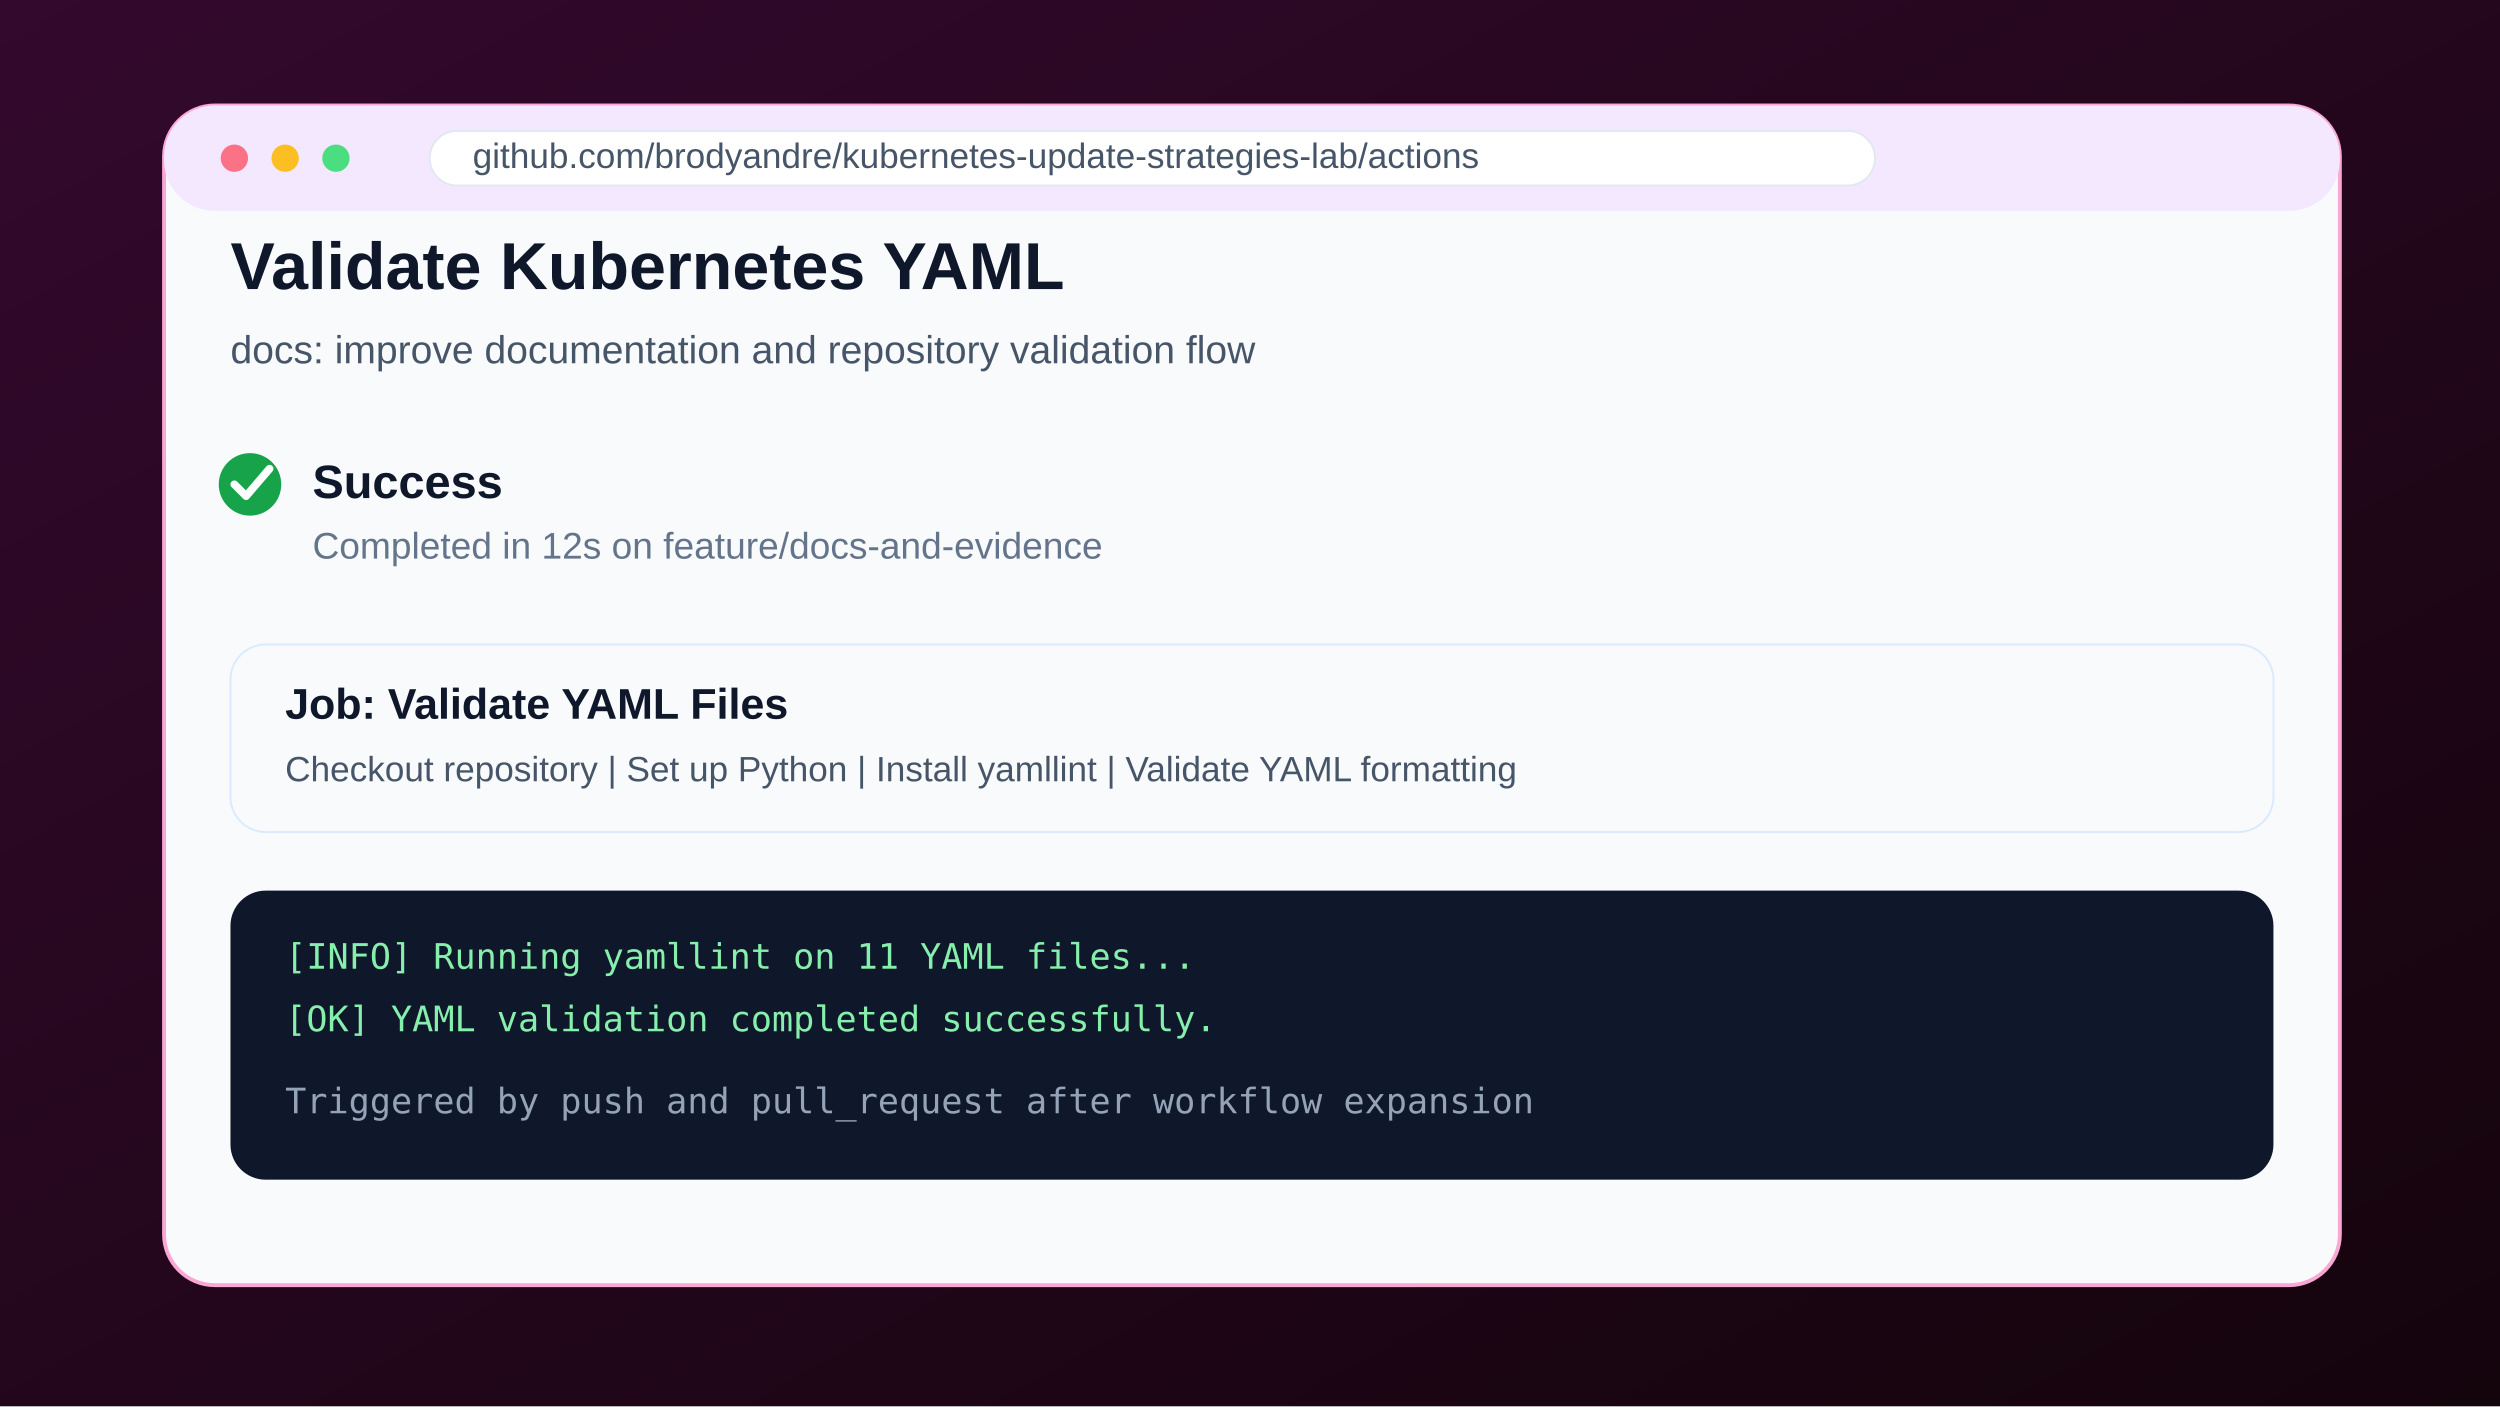
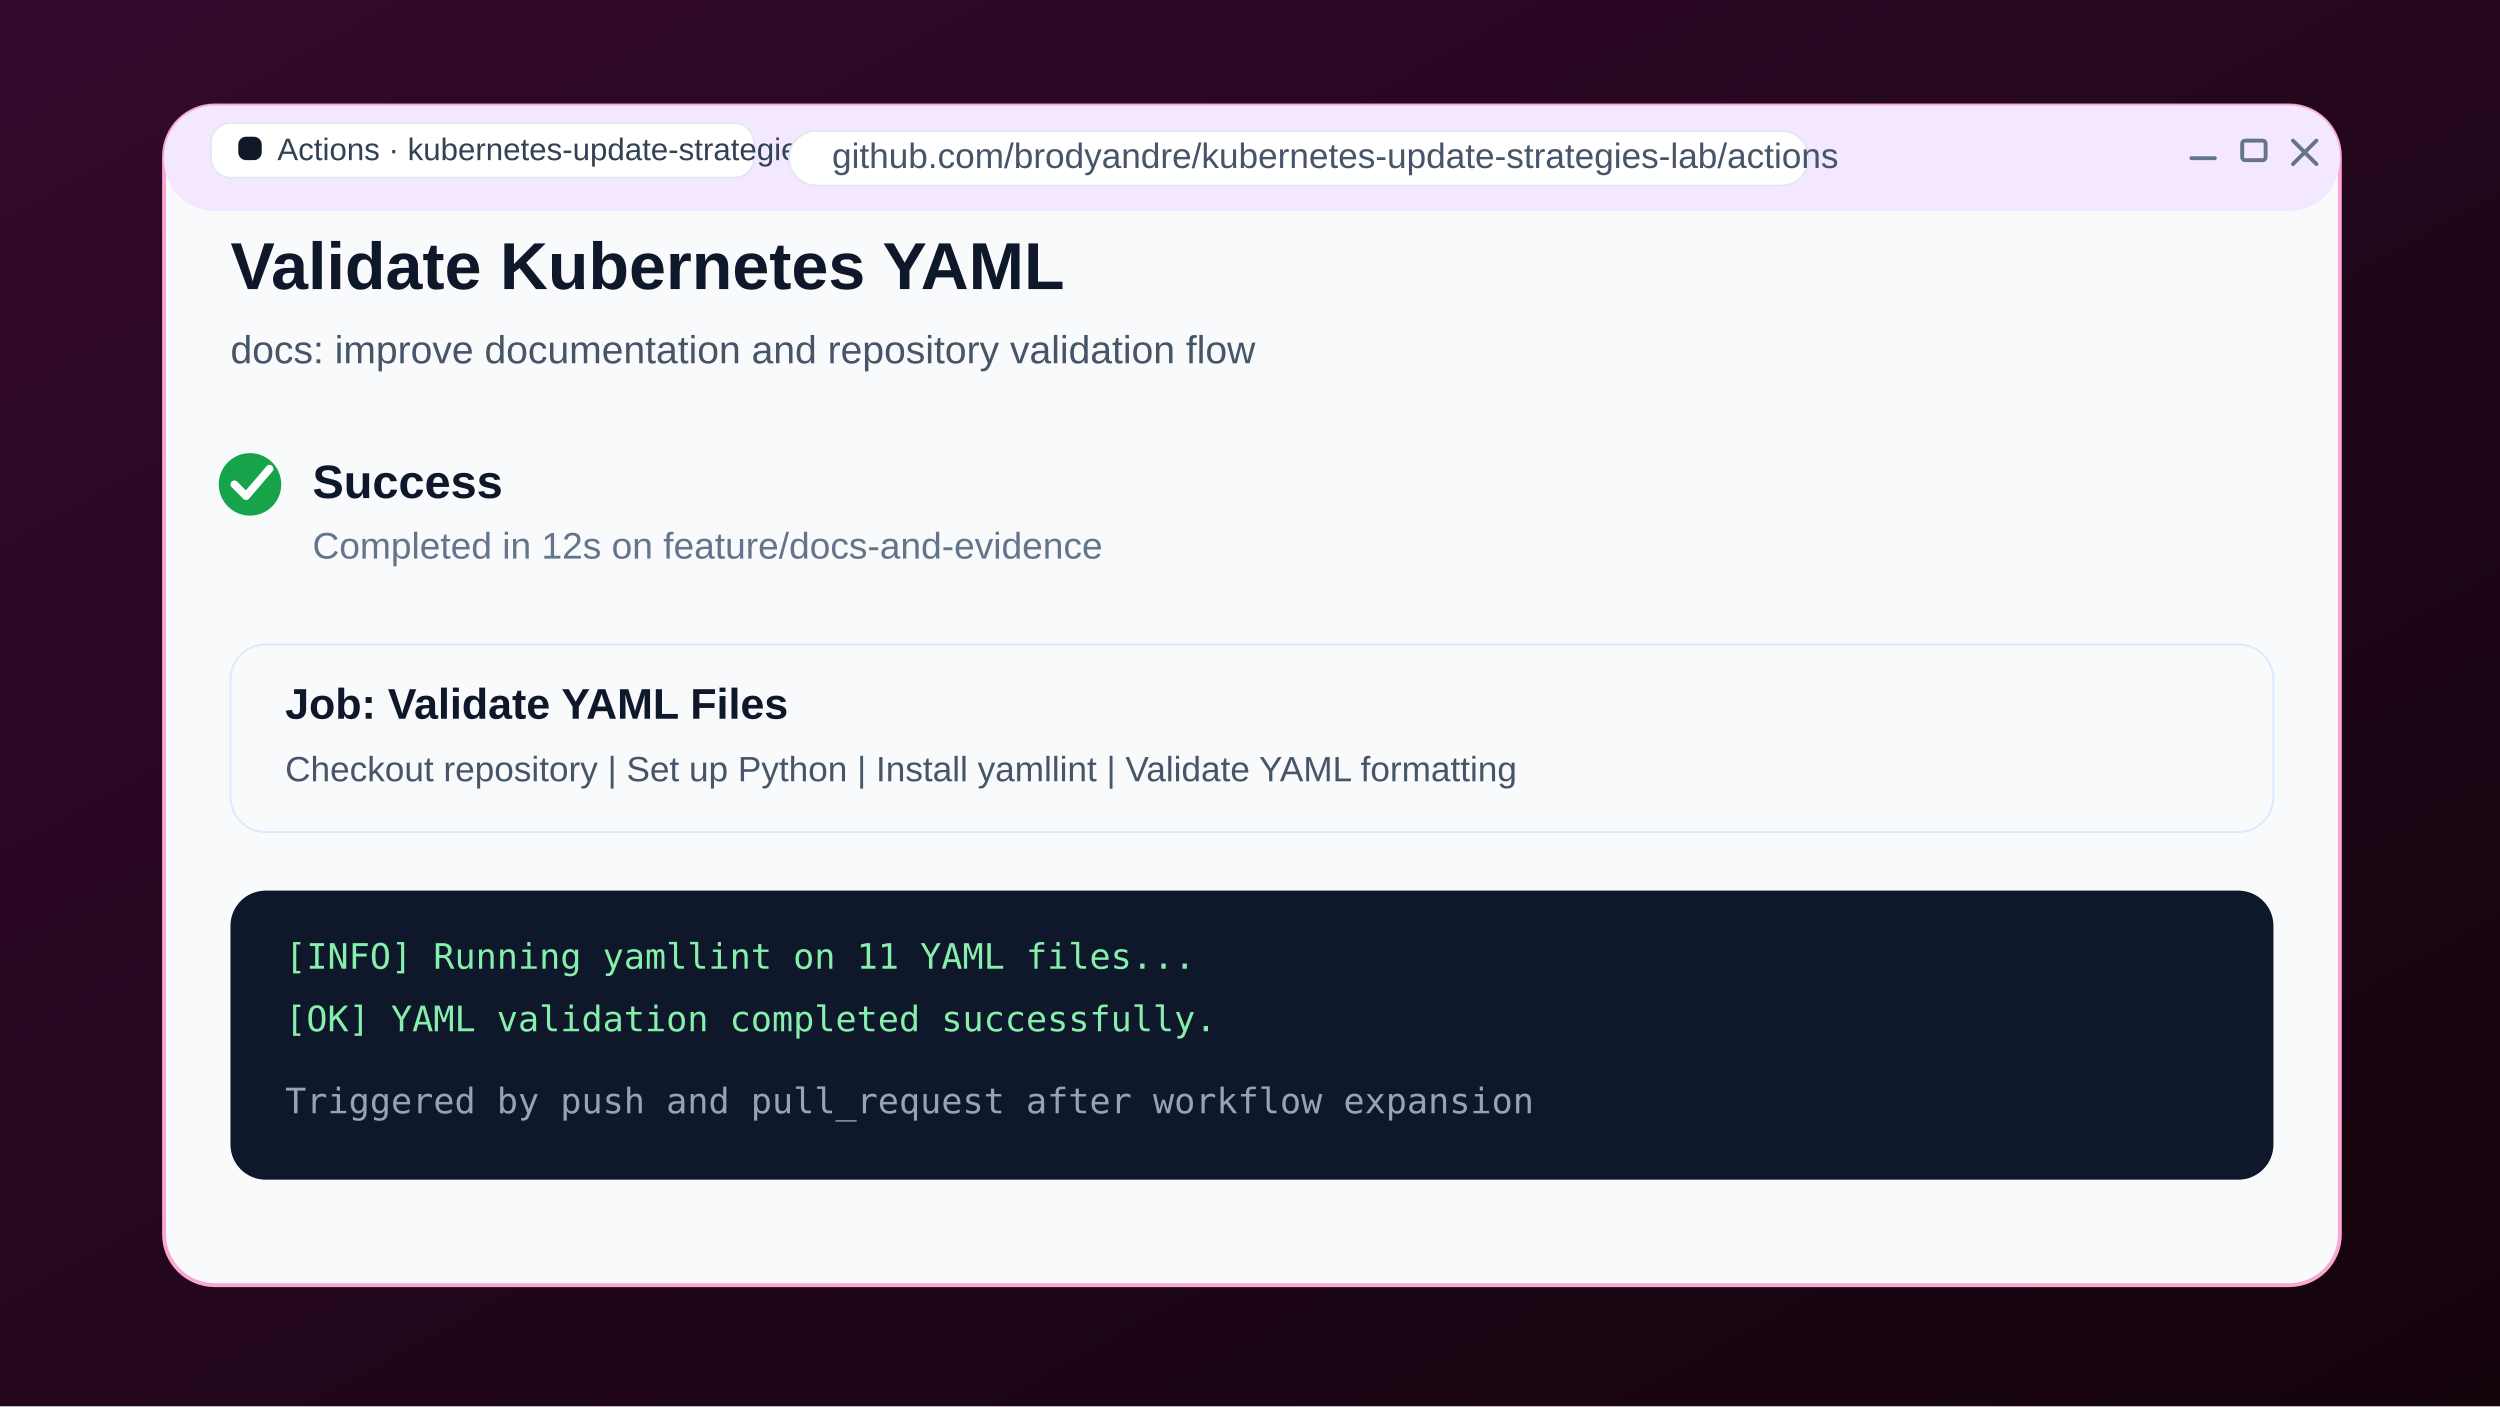
<svg xmlns="http://www.w3.org/2000/svg" width="1280" height="720" viewBox="0 0 1280 720" role="img" aria-labelledby="title desc">
  <defs>
    <linearGradient id="bg" x1="0" x2="1" y1="0" y2="1">
      <stop offset="0%" stop-color="#33092d" />
      <stop offset="100%" stop-color="#14040c" />
    </linearGradient>
  </defs>
  <rect width="1280" height="720" fill="url(#bg)" />
  <rect x="94" y="66" width="1096" height="588" rx="28" fill="#000000" opacity="0.26" />
  <rect x="84" y="54" width="1114" height="604" rx="26" fill="#f8fafc" stroke="#f9a8d4" stroke-width="2" />
  <rect x="84" y="54" width="1114" height="54" rx="26" fill="#f3e8ff" />
-   <circle cx="120" cy="81" r="7" fill="#fb7185" />
-   <circle cx="146" cy="81" r="7" fill="#fbbf24" />
-   <circle cx="172" cy="81" r="7" fill="#4ade80" />
-   <rect x="220" y="67" width="740" height="28" rx="14" fill="#ffffff" stroke="#e2e8f0" />
-   <text x="242" y="86" fill="#475569" font-family="Segoe UI, Arial, sans-serif" font-size="18">github.com/brodyandre/kubernetes-update-strategies-lab/actions</text>
+   <rect x="108" y="63" width="278" height="28" rx="10" fill="#ffffff" stroke="#e2e8f0" />
+   <rect x="122" y="70" width="12" height="12" rx="4" fill="#111827" />
+   <text x="142" y="82" fill="#334155" font-family="Segoe UI, Arial, sans-serif" font-size="16">Actions · kubernetes-update-strategies-lab</text>
+   <rect x="404" y="67" width="522" height="28" rx="14" fill="#ffffff" stroke="#e2e8f0" />
+   <text x="426" y="86" fill="#475569" font-family="Segoe UI, Arial, sans-serif" font-size="18">github.com/brodyandre/kubernetes-update-strategies-lab/actions</text>
+   <g stroke="#64748b" stroke-width="2" stroke-linecap="round" stroke-linejoin="round" fill="none">
+     <line x1="1122" y1="81" x2="1134" y2="81" />
+     <rect x="1148" y="72" width="12" height="10" rx="1.5" />
+     <path d="M1174 72 l12 12 M1186 72 l-12 12" />
+   </g>
  <text x="118" y="148" fill="#0f172a" font-family="Segoe UI, Arial, sans-serif" font-size="34" font-weight="700">Validate Kubernetes YAML</text>
  <text x="118" y="186" fill="#475569" font-family="Segoe UI, Arial, sans-serif" font-size="20">docs: improve documentation and repository validation flow</text>
  <circle cx="128" cy="248" r="16" fill="#16a34a" />
  <path d="M120 248 l6 6 l12 -14" fill="none" stroke="#ffffff" stroke-width="4" stroke-linecap="round" stroke-linejoin="round" />
  <text x="160" y="255" fill="#0f172a" font-family="Segoe UI, Arial, sans-serif" font-size="24" font-weight="700">Success</text>
  <text x="160" y="286" fill="#64748b" font-family="Segoe UI, Arial, sans-serif" font-size="19">Completed in 12s on feature/docs-and-evidence</text>
  <rect x="118" y="330" width="1046" height="96" rx="18" fill="#f8fafc" stroke="#dbeafe" />
  <text x="146" y="368" fill="#0f172a" font-family="Segoe UI, Arial, sans-serif" font-size="22" font-weight="700">Job: Validate YAML Files</text>
  <text x="146" y="400" fill="#475569" font-family="Segoe UI, Arial, sans-serif" font-size="18">Checkout repository  |  Set up Python  |  Install yamllint  |  Validate YAML formatting</text>
  <rect x="118" y="456" width="1046" height="148" rx="18" fill="#0f172a" />
  <g font-family="Cascadia Code, Consolas, monospace" font-size="18">
    <text x="146" y="496" fill="#86efac">[INFO] Running yamllint on 11 YAML files...</text>
    <text x="146" y="528" fill="#86efac">[OK] YAML validation completed successfully.</text>
    <text x="146" y="570" fill="#94a3b8">Triggered by push and pull_request after workflow expansion</text>
  </g>
</svg>
